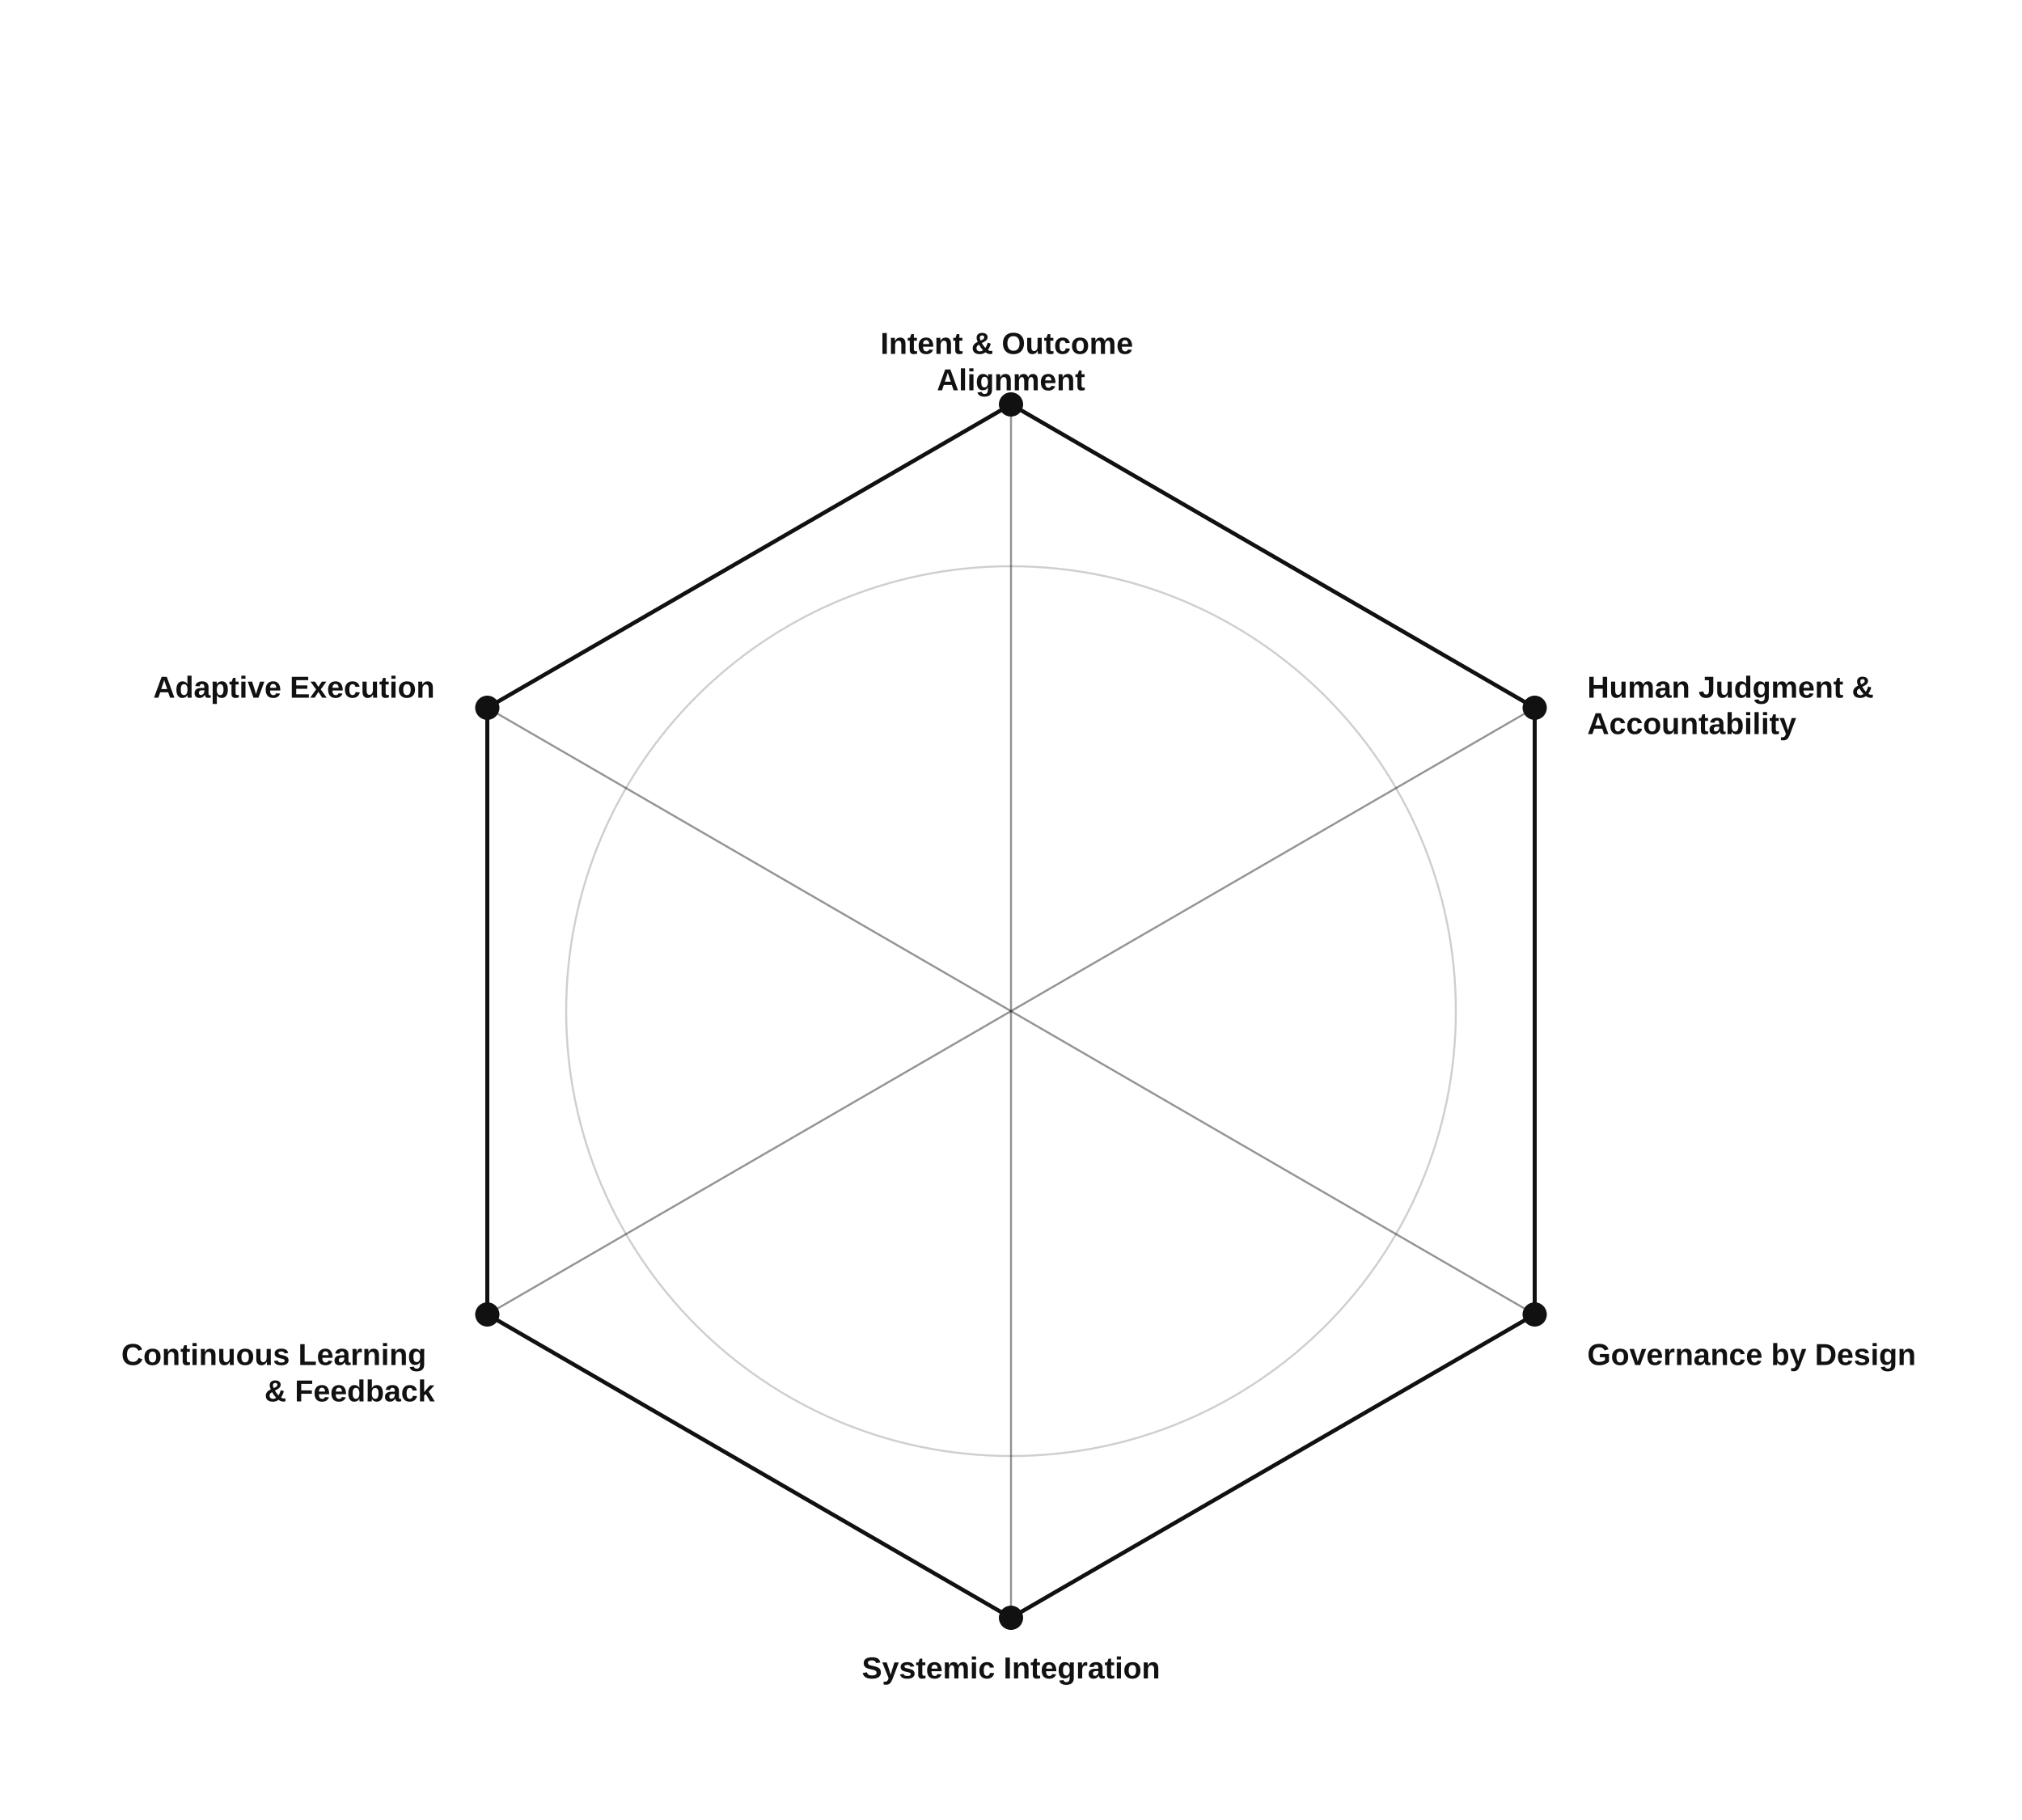
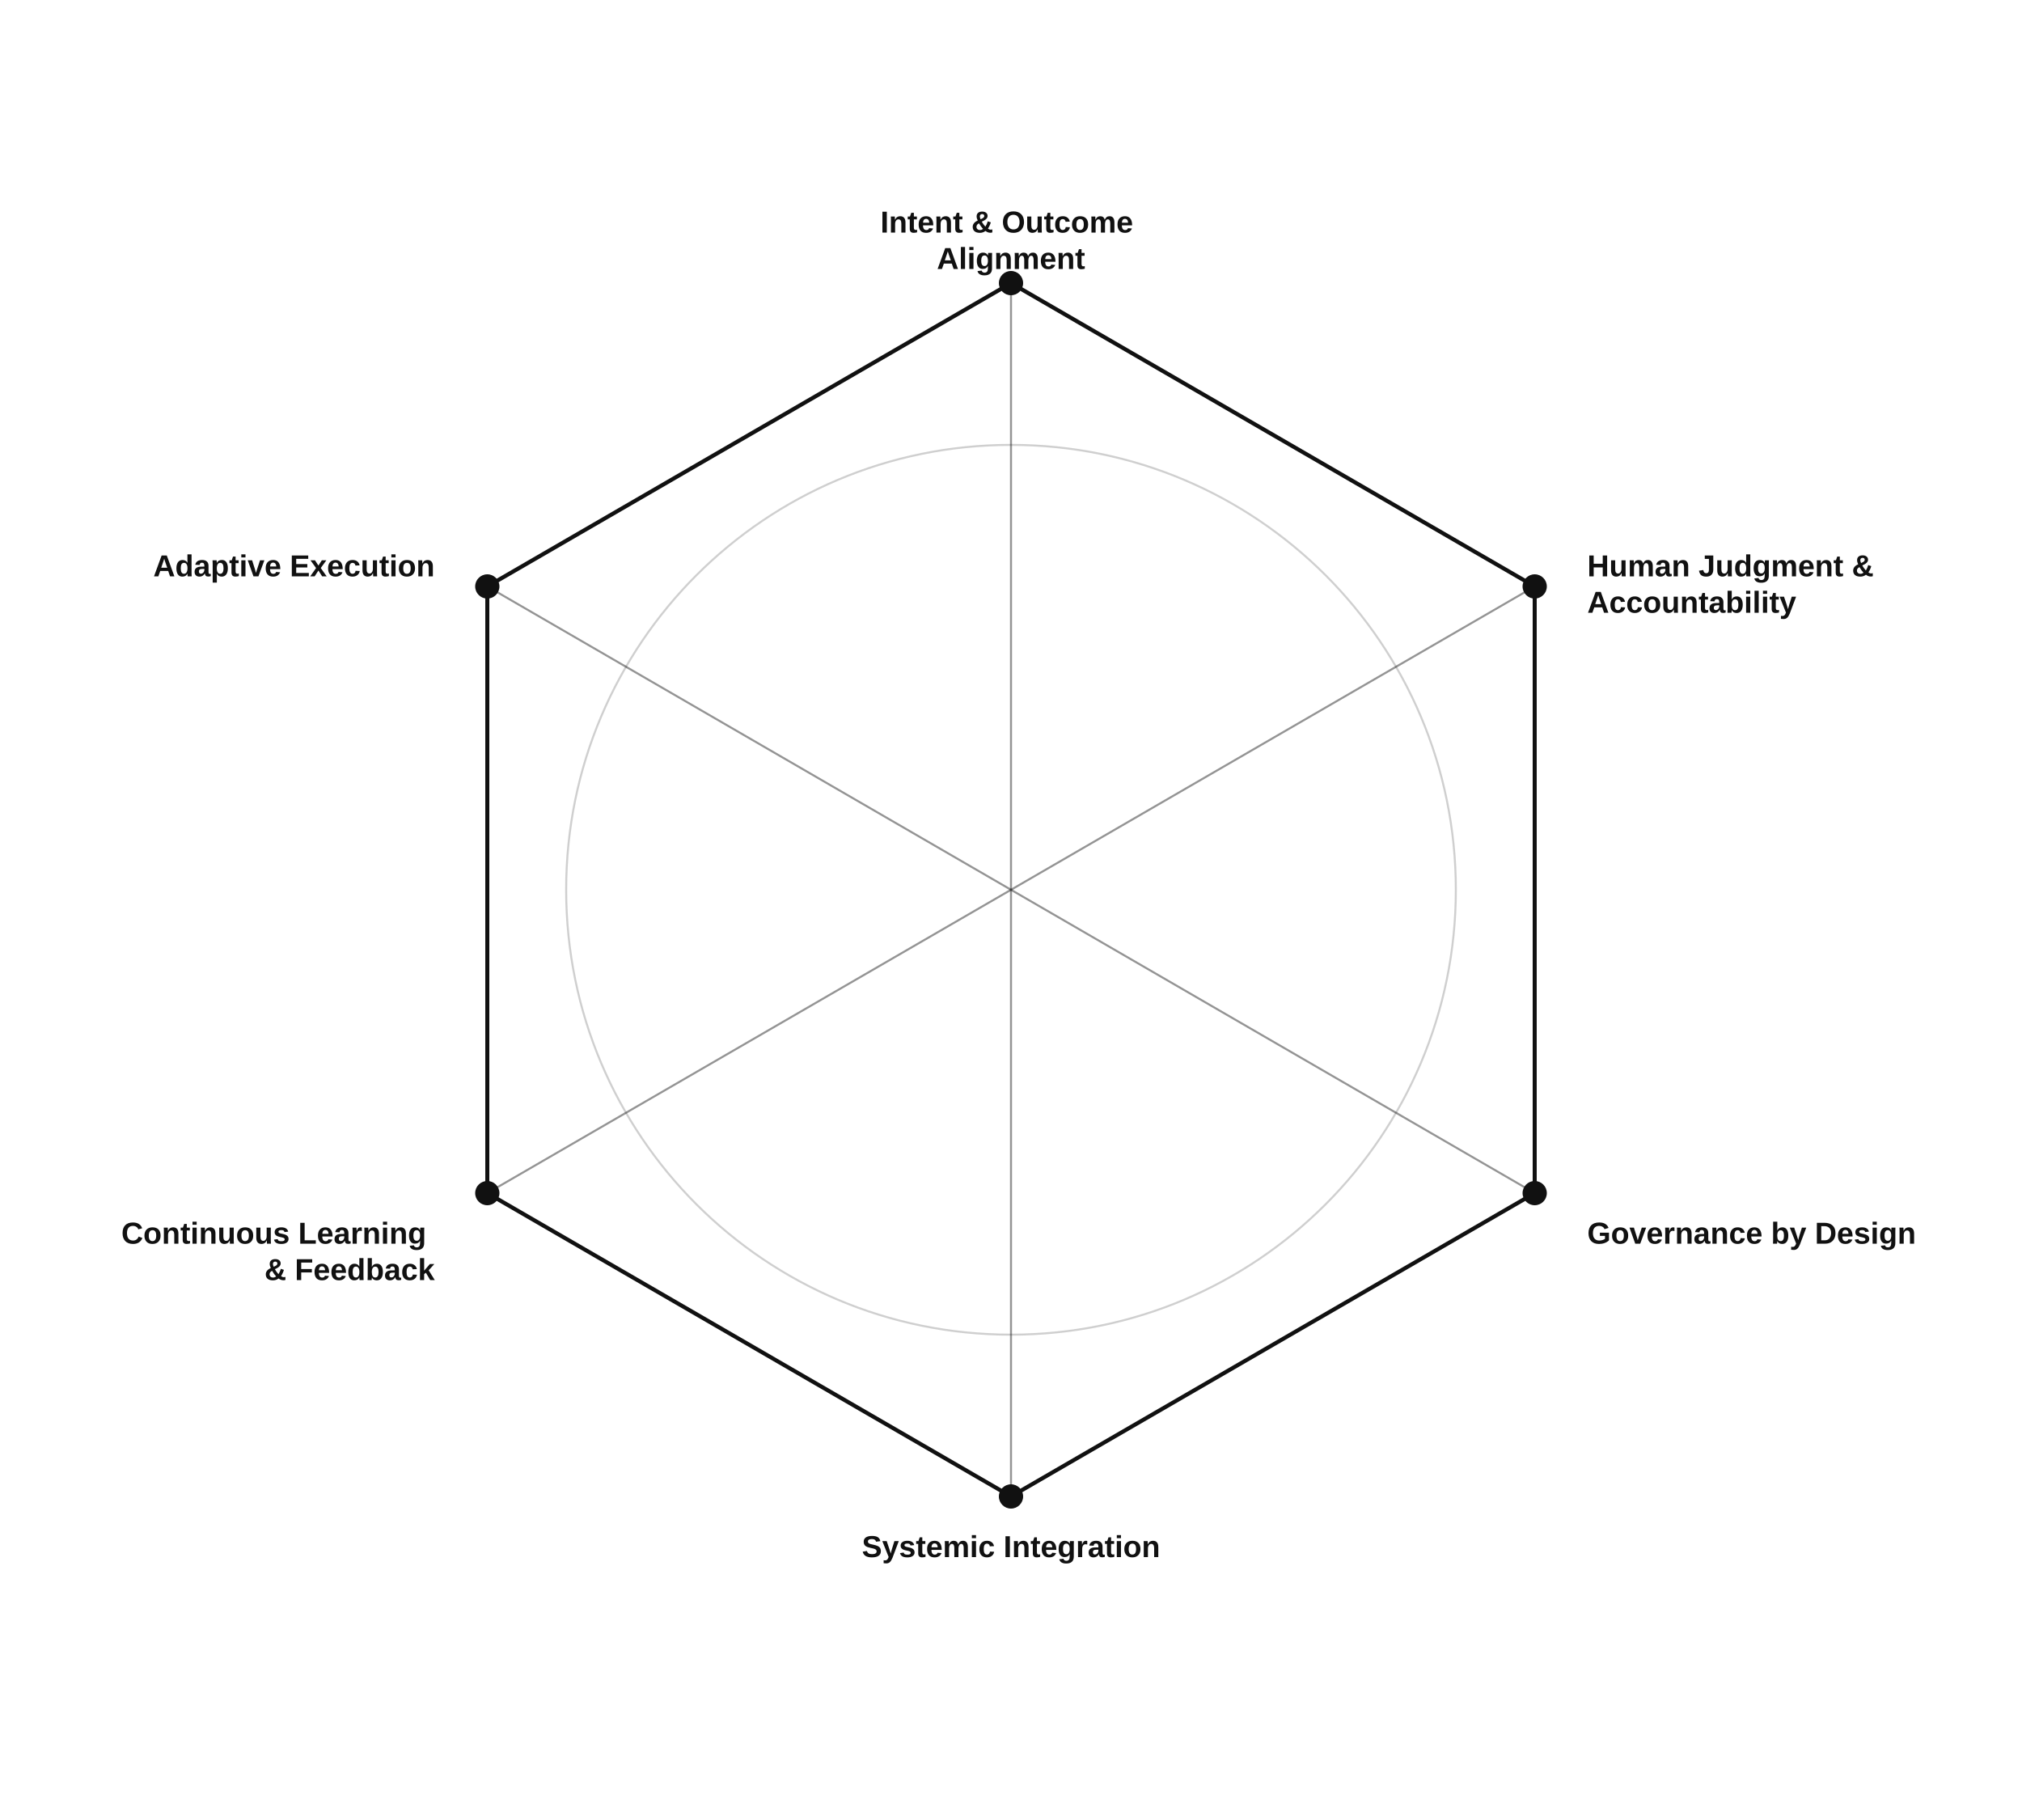
- <svg xmlns="http://www.w3.org/2000/svg" width="400" height="360" viewBox="0 0 1000 900">
+ <svg xmlns="http://www.w3.org/2000/svg" width="400" height="360" viewBox="0 120 1000 780">
  <style>
    .hex-line {
      stroke: #111111;
      stroke-width: 2;
      fill: none;
    }

    .radial-line {
      stroke: #111111;
      stroke-width: 1;
      opacity: 0.45;
    }

    .inner-circle {
      stroke: #111111;
      stroke-width: 1;
      fill: none;
      opacity: 0.2;
    }

    .dot {
      fill: #111111;
    }

    .label {
      font-family: Arial, Helvetica, sans-serif;
      font-size: 15px;
      font-weight: 600;
      fill: #111111;
    }
  </style>
  <polygon class="hex-line" points="500,200 759,350 759,650 500,800 241,650 241,350" />
  <circle cx="500" cy="500" r="220" class="inner-circle" />
  <line x1="500" y1="500" x2="500" y2="200" class="radial-line" />
  <line x1="500" y1="500" x2="759" y2="350" class="radial-line" />
  <line x1="500" y1="500" x2="759" y2="650" class="radial-line" />
  <line x1="500" y1="500" x2="500" y2="800" class="radial-line" />
  <line x1="500" y1="500" x2="241" y2="650" class="radial-line" />
  <line x1="500" y1="500" x2="241" y2="350" class="radial-line" />
  <circle cx="500" cy="200" r="6" class="dot" />
  <circle cx="759" cy="350" r="6" class="dot" />
  <circle cx="759" cy="650" r="6" class="dot" />
  <circle cx="500" cy="800" r="6" class="dot" />
  <circle cx="241" cy="650" r="6" class="dot" />
  <circle cx="241" cy="350" r="6" class="dot" />
  <text x="500" y="175" text-anchor="middle" class="label">
    <tspan x="500">Intent &amp; Outcome</tspan>
    <tspan x="500" dy="18">Alignment</tspan>
  </text>
  <text x="785" y="345" text-anchor="start" class="label">
    <tspan x="785">Human Judgment &amp;</tspan>
    <tspan x="785" dy="18">Accountability</tspan>
  </text>
  <text x="785" y="675" text-anchor="start" class="label">
    Governance by Design
  </text>
  <text x="500" y="830" text-anchor="middle" class="label">
    Systemic Integration
  </text>
  <text x="215" y="675" text-anchor="end" class="label">
    <tspan x="215">Continuous Learning</tspan>
    <tspan x="215" dy="18">&amp; Feedback</tspan>
  </text>
  <text x="215" y="345" text-anchor="end" class="label">
    Adaptive Execution
  </text>
</svg>
